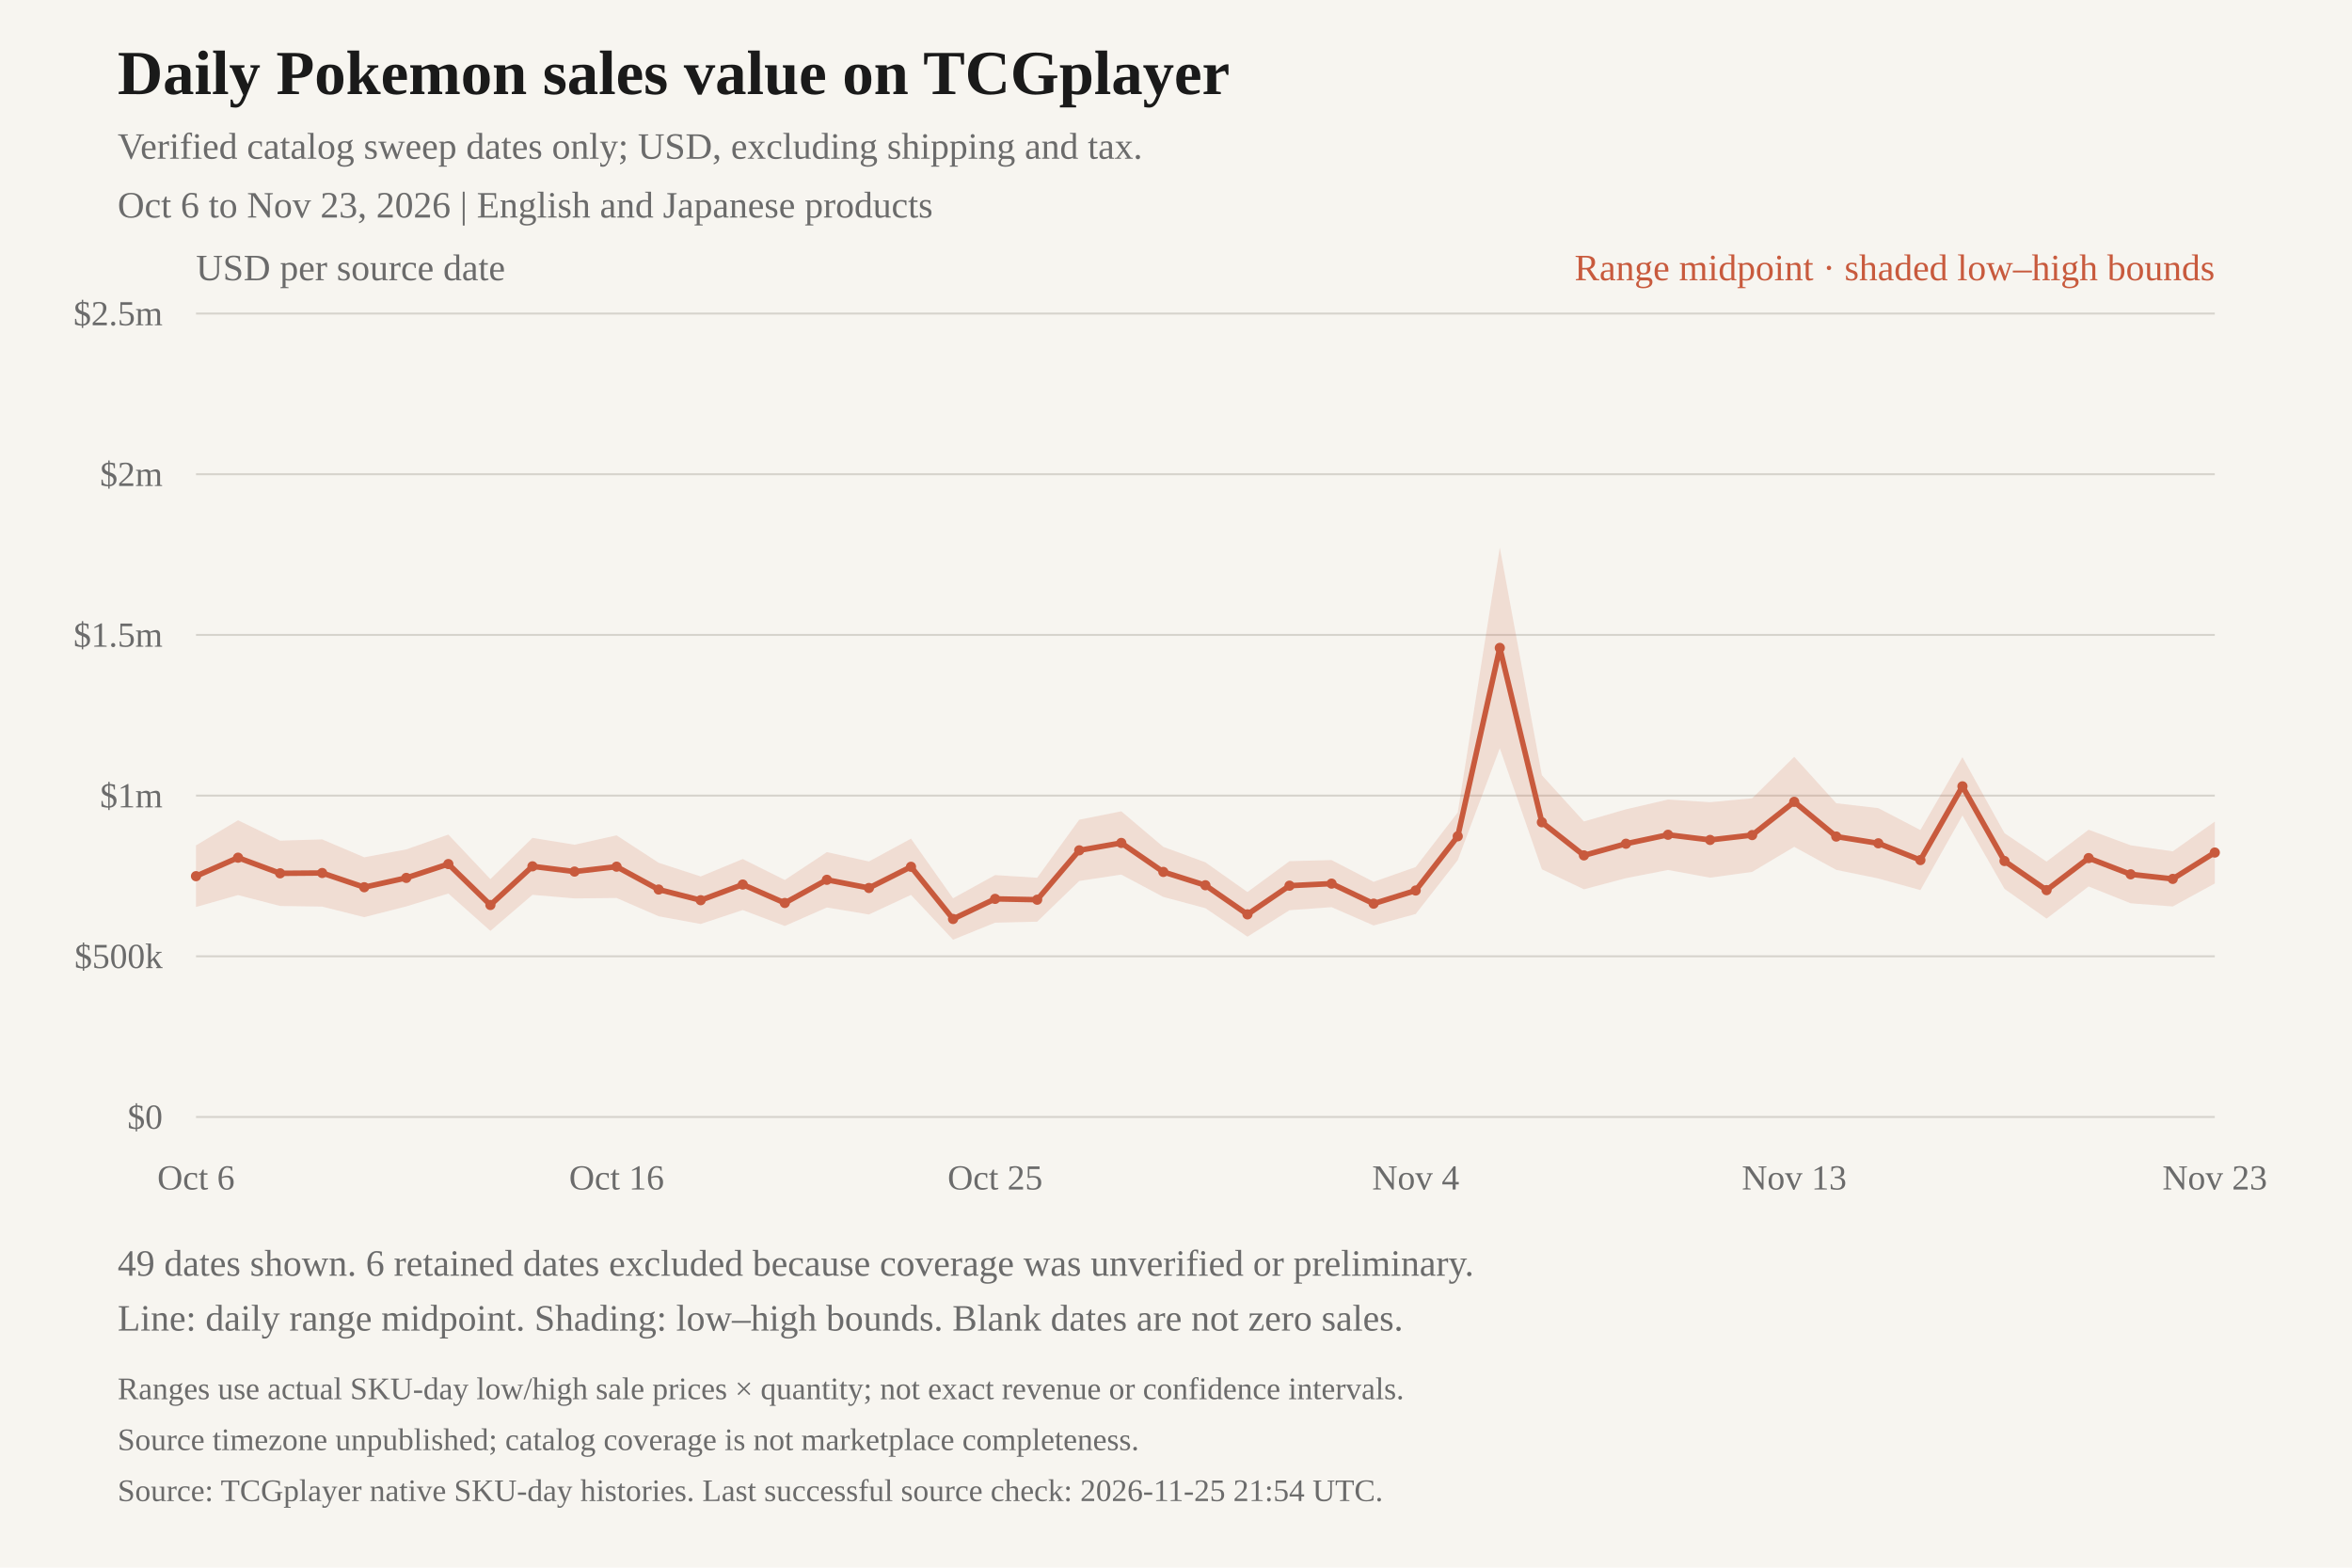
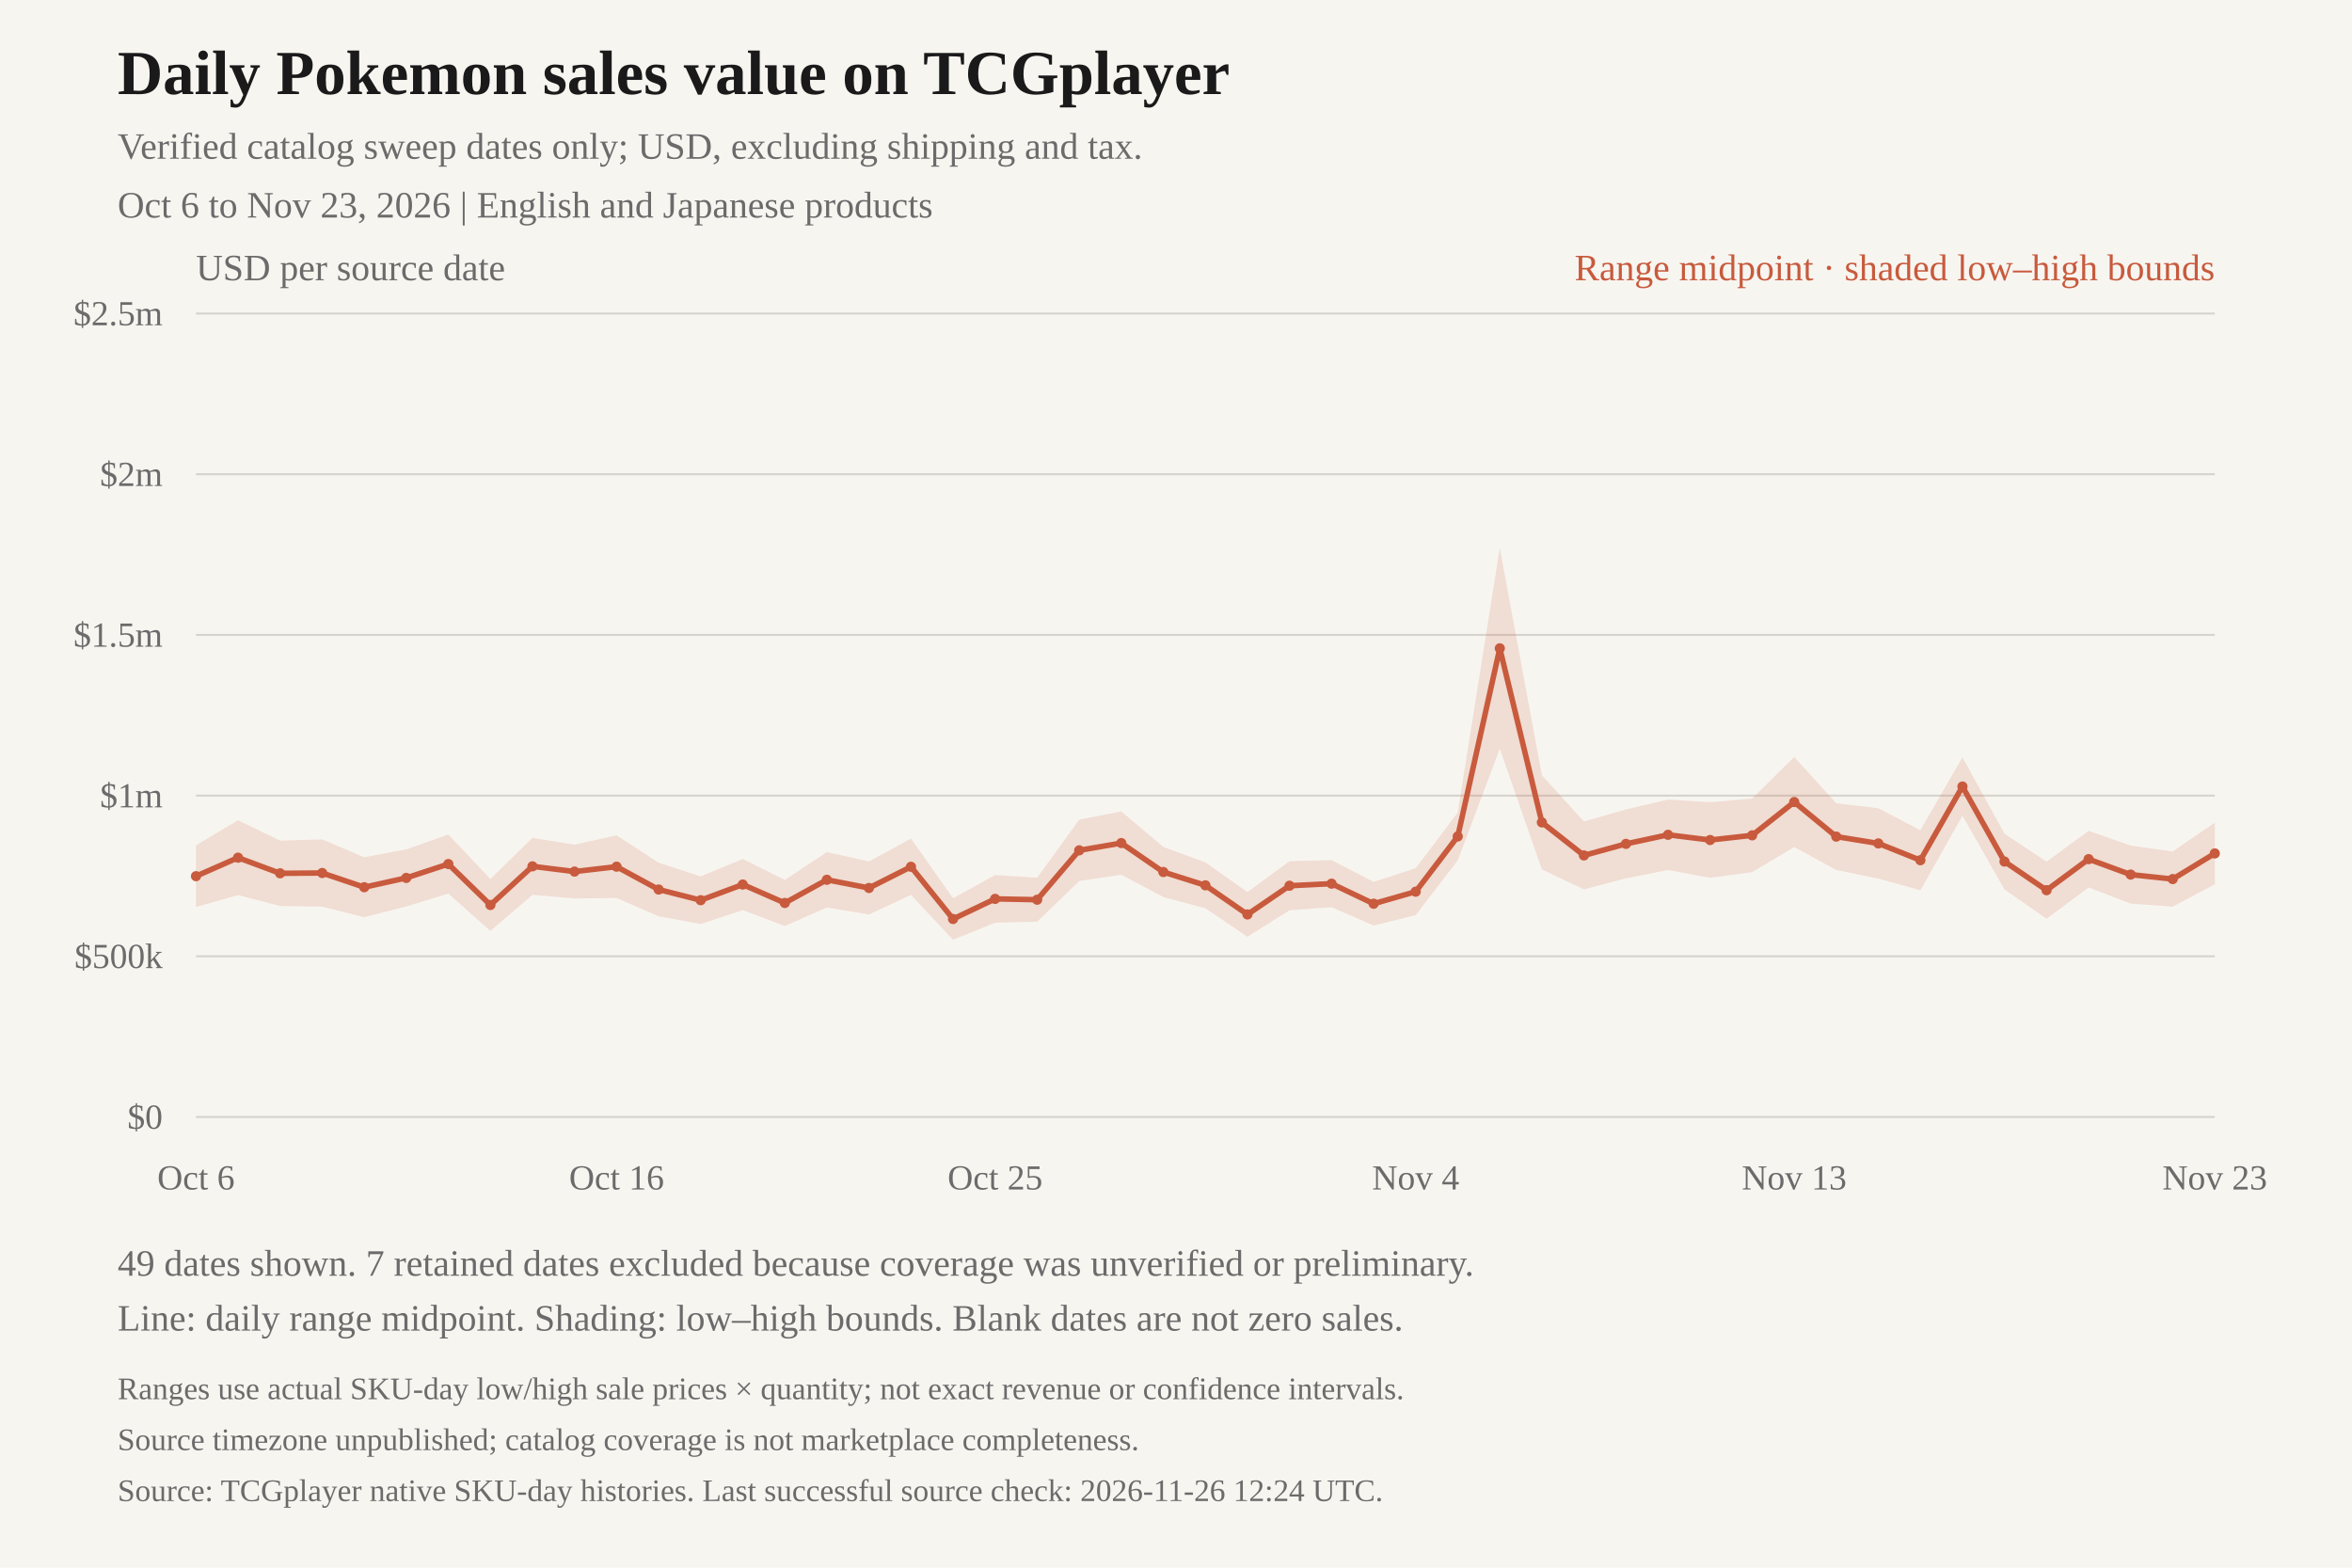
<svg xmlns="http://www.w3.org/2000/svg" width="1200" height="800" viewBox="0 0 1200 800" role="img" aria-labelledby="title description">
  <style>text{font-family:Georgia,"Liberation Serif","Times New Roman",serif;fill:#1A1A1A;font-size:19px}.title{font-size:32px;font-weight:600}.muted,.axis{fill:#6B6B6B}.axis{font-size:18px}.note{font-size:16px;fill:#6B6B6B}.grid{stroke:#D6D3CC;stroke-width:1}</style>
  <rect data-role="background" width="1200" height="800" fill="#F7F5F0" />
  <text x="60" y="48" class="title">Daily Pokemon sales value on TCGplayer</text>
  <text x="60" y="81" class="muted">Verified catalog sweep dates only; USD, excluding shipping and tax.</text>
  <text x="60" y="111" class="muted">Oct 6 to Nov 23, 2026 | English and Japanese products</text>
  <text x="100" y="143" class="muted">USD per source date</text>
  <text x="1130" y="143" text-anchor="end" style="fill:#C85A3D">Range midpoint · shaded low–high bounds</text>
  <path d="M100,570H1130" class="grid" />
  <text x="83" y="576" class="axis" text-anchor="end">$0</text>
  <path d="M100,488H1130" class="grid" />
  <text x="83" y="494" class="axis" text-anchor="end">$500k</text>
  <path d="M100,406H1130" class="grid" />
  <text x="83" y="412" class="axis" text-anchor="end">$1m</text>
  <path d="M100,324H1130" class="grid" />
  <text x="83" y="330" class="axis" text-anchor="end">$1.5m</text>
  <path d="M100,242H1130" class="grid" />
  <text x="83" y="248" class="axis" text-anchor="end">$2m</text>
  <path d="M100,160H1130" class="grid" />
  <text x="83" y="166" class="axis" text-anchor="end">$2.5m</text>
-   <polygon data-series="daily-band" points="100,431.395 121.458,418.596 142.917,428.993 164.375,428.347 185.833,437.483 207.292,433.454 228.75,425.889 250.208,448.6 271.667,427.569 293.125,431.071 314.583,426.287 336.042,440.279 357.5,447.253 378.958,438.369 400.417,449.058 421.875,434.841 443.333,439.616 464.792,427.977 486.25,458.392 507.708,446.556 529.167,447.917 550.625,418.306 572.083,414.013 593.542,432.176 615,440.044 636.458,455.22 657.917,439.456 679.375,438.906 700.833,450.005 722.292,442.448 743.75,414.589 765.208,279.424 786.667,395.602 808.125,419.203 829.583,412.992 851.042,408.019 872.5,409.369 893.958,407.369 915.417,386.211 936.875,409.897 958.333,412.405 979.792,423.58 1001.25,386.393 1022.708,425.17 1044.167,439.68 1065.625,423.42 1087.083,431.365 1108.542,434.445 1130,419.27 1130,450.848 1108.542,462.574 1087.083,460.968 1065.625,452.364 1044.167,468.786 1022.708,453.6 1001.25,416.153 979.792,454.218 958.333,448.284 936.875,443.908 915.417,432.154 893.958,444.931 872.5,447.881 851.042,443.953 829.583,448.128 808.125,453.823 786.667,443.597 765.208,381.83 743.75,438.954 722.292,466.414 700.833,472.269 679.375,462.926 657.917,464.49 636.458,477.993 615,463.448 593.542,457.719 572.083,446.306 550.625,449.56 529.167,470.34 507.708,470.849 486.25,479.541 464.792,456.674 443.333,466.671 421.875,463.09 400.417,472.524 378.958,464.4 357.5,471.512 336.042,467.575 314.583,458.248 293.125,458.461 271.667,456.626 250.208,475.046 228.75,455.971 207.292,462.546 185.833,468.031 164.375,462.639 142.917,462.325 121.458,456.767 100,462.839" fill="#C85A3D" fill-opacity="0.16" />
-   <polyline data-series="daily-midpoint" points="100,447.117 121.458,437.682 142.917,445.659 164.375,445.493 185.833,452.757 207.292,448 228.75,440.93 250.208,461.823 271.667,442.097 293.125,444.766 314.583,442.267 336.042,453.927 357.5,459.382 378.958,451.384 400.417,460.791 421.875,448.965 443.333,453.144 464.792,442.326 486.25,468.967 507.708,458.703 529.167,459.128 550.625,433.933 572.083,430.159 593.542,444.948 615,451.746 636.458,466.607 657.917,451.973 679.375,450.916 700.833,461.137 722.292,454.431 743.75,426.771 765.208,330.627 786.667,419.6 808.125,436.513 829.583,430.56 851.042,425.986 872.5,428.625 893.958,426.15 915.417,409.182 936.875,426.902 958.333,430.344 979.792,438.899 1001.25,401.273 1022.708,439.385 1044.167,454.233 1065.625,437.892 1087.083,446.167 1108.542,448.509 1130,435.059" fill="none" stroke="#C85A3D" stroke-width="2.8" stroke-linejoin="round" stroke-linecap="round" />
+   <polygon data-series="daily-band" points="100,431.395 121.458,418.596 142.917,428.993 164.375,428.347 185.833,437.483 207.292,433.454 228.75,425.889 250.208,448.6 271.667,427.569 293.125,431.071 314.583,426.287 336.042,440.279 357.5,447.253 378.958,438.369 400.417,449.058 421.875,434.841 443.333,439.616 464.792,427.977 486.25,458.392 507.708,446.556 529.167,447.917 550.625,418.306 572.083,414.08 593.542,432.22 615,440.093 636.458,455.256 657.917,439.482 679.375,438.937 700.833,450.043 722.292,443.079 743.75,414.666 765.208,279.665 786.667,395.675 808.125,419.229 829.583,413.068 851.042,408.04 872.5,409.411 893.958,407.514 915.417,386.319 936.875,409.929 958.333,412.474 979.792,423.665 1001.25,386.511 1022.708,425.458 1044.167,439.73 1065.625,424.009 1087.083,431.52 1108.542,434.544 1130,419.787 1130,451.24 1108.542,462.655 1087.083,461.097 1065.625,452.844 1044.167,468.822 1022.708,453.857 1001.25,416.242 979.792,454.285 958.333,448.328 936.875,443.932 915.417,432.234 893.958,445.049 872.5,447.921 851.042,443.969 829.583,448.201 808.125,453.839 786.667,443.658 765.208,382.036 743.75,439.025 722.292,466.977 700.833,472.3 679.375,462.95 657.917,464.509 636.458,478.026 615,463.478 593.542,457.761 572.083,446.36 550.625,449.56 529.167,470.34 507.708,470.849 486.25,479.541 464.792,456.674 443.333,466.671 421.875,463.09 400.417,472.524 378.958,464.4 357.5,471.512 336.042,467.575 314.583,458.248 293.125,458.461 271.667,456.626 250.208,475.046 228.75,455.971 207.292,462.546 185.833,468.031 164.375,462.639 142.917,462.325 121.458,456.767 100,462.839" fill="#C85A3D" fill-opacity="0.16" />
+   <polyline data-series="daily-midpoint" points="100,447.117 121.458,437.682 142.917,445.659 164.375,445.493 185.833,452.757 207.292,448 228.75,440.93 250.208,461.823 271.667,442.097 293.125,444.766 314.583,442.267 336.042,453.927 357.5,459.382 378.958,451.384 400.417,460.791 421.875,448.965 443.333,453.144 464.792,442.326 486.25,468.967 507.708,458.703 529.167,459.128 550.625,433.933 572.083,430.22 593.542,444.99 615,451.786 636.458,466.641 657.917,451.996 679.375,450.944 700.833,461.172 722.292,455.028 743.75,426.846 765.208,330.85 786.667,419.667 808.125,436.534 829.583,430.634 851.042,426.004 872.5,428.666 893.958,426.281 915.417,409.276 936.875,426.93 958.333,430.401 979.792,438.975 1001.25,401.377 1022.708,439.658 1044.167,454.276 1065.625,438.426 1087.083,446.309 1108.542,448.6 1130,435.514" fill="none" stroke="#C85A3D" stroke-width="2.8" stroke-linejoin="round" stroke-linecap="round" />
  <circle data-series="daily-observation" cx="100" cy="447.117" r="2.6" fill="#C85A3D" />
  <circle data-series="daily-observation" cx="121.458" cy="437.682" r="2.6" fill="#C85A3D" />
  <circle data-series="daily-observation" cx="142.917" cy="445.659" r="2.6" fill="#C85A3D" />
  <circle data-series="daily-observation" cx="164.375" cy="445.493" r="2.6" fill="#C85A3D" />
  <circle data-series="daily-observation" cx="185.833" cy="452.757" r="2.6" fill="#C85A3D" />
  <circle data-series="daily-observation" cx="207.292" cy="448" r="2.6" fill="#C85A3D" />
  <circle data-series="daily-observation" cx="228.75" cy="440.93" r="2.6" fill="#C85A3D" />
  <circle data-series="daily-observation" cx="250.208" cy="461.823" r="2.6" fill="#C85A3D" />
  <circle data-series="daily-observation" cx="271.667" cy="442.097" r="2.6" fill="#C85A3D" />
  <circle data-series="daily-observation" cx="293.125" cy="444.766" r="2.6" fill="#C85A3D" />
  <circle data-series="daily-observation" cx="314.583" cy="442.267" r="2.6" fill="#C85A3D" />
  <circle data-series="daily-observation" cx="336.042" cy="453.927" r="2.6" fill="#C85A3D" />
  <circle data-series="daily-observation" cx="357.5" cy="459.382" r="2.6" fill="#C85A3D" />
  <circle data-series="daily-observation" cx="378.958" cy="451.384" r="2.6" fill="#C85A3D" />
  <circle data-series="daily-observation" cx="400.417" cy="460.791" r="2.6" fill="#C85A3D" />
  <circle data-series="daily-observation" cx="421.875" cy="448.965" r="2.6" fill="#C85A3D" />
  <circle data-series="daily-observation" cx="443.333" cy="453.144" r="2.6" fill="#C85A3D" />
  <circle data-series="daily-observation" cx="464.792" cy="442.326" r="2.6" fill="#C85A3D" />
  <circle data-series="daily-observation" cx="486.25" cy="468.967" r="2.6" fill="#C85A3D" />
  <circle data-series="daily-observation" cx="507.708" cy="458.703" r="2.6" fill="#C85A3D" />
  <circle data-series="daily-observation" cx="529.167" cy="459.128" r="2.6" fill="#C85A3D" />
  <circle data-series="daily-observation" cx="550.625" cy="433.933" r="2.6" fill="#C85A3D" />
-   <circle data-series="daily-observation" cx="572.083" cy="430.159" r="2.6" fill="#C85A3D" />
-   <circle data-series="daily-observation" cx="593.542" cy="444.948" r="2.6" fill="#C85A3D" />
-   <circle data-series="daily-observation" cx="615" cy="451.746" r="2.6" fill="#C85A3D" />
-   <circle data-series="daily-observation" cx="636.458" cy="466.607" r="2.6" fill="#C85A3D" />
-   <circle data-series="daily-observation" cx="657.917" cy="451.973" r="2.6" fill="#C85A3D" />
-   <circle data-series="daily-observation" cx="679.375" cy="450.916" r="2.6" fill="#C85A3D" />
-   <circle data-series="daily-observation" cx="700.833" cy="461.137" r="2.6" fill="#C85A3D" />
-   <circle data-series="daily-observation" cx="722.292" cy="454.431" r="2.6" fill="#C85A3D" />
-   <circle data-series="daily-observation" cx="743.75" cy="426.771" r="2.6" fill="#C85A3D" />
-   <circle data-series="daily-observation" cx="765.208" cy="330.627" r="2.6" fill="#C85A3D" />
-   <circle data-series="daily-observation" cx="786.667" cy="419.6" r="2.6" fill="#C85A3D" />
-   <circle data-series="daily-observation" cx="808.125" cy="436.513" r="2.6" fill="#C85A3D" />
-   <circle data-series="daily-observation" cx="829.583" cy="430.56" r="2.6" fill="#C85A3D" />
-   <circle data-series="daily-observation" cx="851.042" cy="425.986" r="2.6" fill="#C85A3D" />
-   <circle data-series="daily-observation" cx="872.5" cy="428.625" r="2.6" fill="#C85A3D" />
-   <circle data-series="daily-observation" cx="893.958" cy="426.15" r="2.6" fill="#C85A3D" />
-   <circle data-series="daily-observation" cx="915.417" cy="409.182" r="2.6" fill="#C85A3D" />
-   <circle data-series="daily-observation" cx="936.875" cy="426.902" r="2.6" fill="#C85A3D" />
-   <circle data-series="daily-observation" cx="958.333" cy="430.344" r="2.6" fill="#C85A3D" />
-   <circle data-series="daily-observation" cx="979.792" cy="438.899" r="2.6" fill="#C85A3D" />
-   <circle data-series="daily-observation" cx="1001.25" cy="401.273" r="2.6" fill="#C85A3D" />
-   <circle data-series="daily-observation" cx="1022.708" cy="439.385" r="2.6" fill="#C85A3D" />
-   <circle data-series="daily-observation" cx="1044.167" cy="454.233" r="2.6" fill="#C85A3D" />
-   <circle data-series="daily-observation" cx="1065.625" cy="437.892" r="2.6" fill="#C85A3D" />
-   <circle data-series="daily-observation" cx="1087.083" cy="446.167" r="2.6" fill="#C85A3D" />
-   <circle data-series="daily-observation" cx="1108.542" cy="448.509" r="2.6" fill="#C85A3D" />
-   <circle data-series="daily-observation" cx="1130" cy="435.059" r="2.6" fill="#C85A3D" />
+   <circle data-series="daily-observation" cx="572.083" cy="430.22" r="2.6" fill="#C85A3D" />
+   <circle data-series="daily-observation" cx="593.542" cy="444.99" r="2.6" fill="#C85A3D" />
+   <circle data-series="daily-observation" cx="615" cy="451.786" r="2.6" fill="#C85A3D" />
+   <circle data-series="daily-observation" cx="636.458" cy="466.641" r="2.6" fill="#C85A3D" />
+   <circle data-series="daily-observation" cx="657.917" cy="451.996" r="2.6" fill="#C85A3D" />
+   <circle data-series="daily-observation" cx="679.375" cy="450.944" r="2.6" fill="#C85A3D" />
+   <circle data-series="daily-observation" cx="700.833" cy="461.172" r="2.6" fill="#C85A3D" />
+   <circle data-series="daily-observation" cx="722.292" cy="455.028" r="2.6" fill="#C85A3D" />
+   <circle data-series="daily-observation" cx="743.75" cy="426.846" r="2.6" fill="#C85A3D" />
+   <circle data-series="daily-observation" cx="765.208" cy="330.85" r="2.6" fill="#C85A3D" />
+   <circle data-series="daily-observation" cx="786.667" cy="419.667" r="2.6" fill="#C85A3D" />
+   <circle data-series="daily-observation" cx="808.125" cy="436.534" r="2.6" fill="#C85A3D" />
+   <circle data-series="daily-observation" cx="829.583" cy="430.634" r="2.6" fill="#C85A3D" />
+   <circle data-series="daily-observation" cx="851.042" cy="426.004" r="2.6" fill="#C85A3D" />
+   <circle data-series="daily-observation" cx="872.5" cy="428.666" r="2.6" fill="#C85A3D" />
+   <circle data-series="daily-observation" cx="893.958" cy="426.281" r="2.6" fill="#C85A3D" />
+   <circle data-series="daily-observation" cx="915.417" cy="409.276" r="2.6" fill="#C85A3D" />
+   <circle data-series="daily-observation" cx="936.875" cy="426.93" r="2.6" fill="#C85A3D" />
+   <circle data-series="daily-observation" cx="958.333" cy="430.401" r="2.6" fill="#C85A3D" />
+   <circle data-series="daily-observation" cx="979.792" cy="438.975" r="2.6" fill="#C85A3D" />
+   <circle data-series="daily-observation" cx="1001.25" cy="401.377" r="2.6" fill="#C85A3D" />
+   <circle data-series="daily-observation" cx="1022.708" cy="439.658" r="2.6" fill="#C85A3D" />
+   <circle data-series="daily-observation" cx="1044.167" cy="454.276" r="2.6" fill="#C85A3D" />
+   <circle data-series="daily-observation" cx="1065.625" cy="438.426" r="2.6" fill="#C85A3D" />
+   <circle data-series="daily-observation" cx="1087.083" cy="446.309" r="2.6" fill="#C85A3D" />
+   <circle data-series="daily-observation" cx="1108.542" cy="448.6" r="2.6" fill="#C85A3D" />
+   <circle data-series="daily-observation" cx="1130" cy="435.514" r="2.6" fill="#C85A3D" />
  <text x="100" y="607" class="axis" text-anchor="middle">Oct 6</text>
  <text x="314.583" y="607" class="axis" text-anchor="middle">Oct 16</text>
  <text x="507.708" y="607" class="axis" text-anchor="middle">Oct 25</text>
  <text x="722.292" y="607" class="axis" text-anchor="middle">Nov 4</text>
  <text x="915.417" y="607" class="axis" text-anchor="middle">Nov 13</text>
  <text x="1130" y="607" class="axis" text-anchor="middle">Nov 23</text>
-   <text x="60" y="651" class="muted">49 dates shown. 6 retained dates excluded because coverage was unverified or preliminary.</text>
+   <text x="60" y="651" class="muted">49 dates shown. 7 retained dates excluded because coverage was unverified or preliminary.</text>
  <text x="60" y="679" class="muted">Line: daily range midpoint. Shading: low–high bounds. Blank dates are not zero sales.</text>
  <text x="60" y="714" class="note">Ranges use actual SKU-day low/high sale prices × quantity; not exact revenue or confidence intervals.</text>
  <text x="60" y="740" class="note">Source timezone unpublished; catalog coverage is not marketplace completeness.</text>
-   <text x="60" y="766" class="note">Source: TCGplayer native SKU-day histories. Last successful source check: 2026-11-25 21:54 UTC.</text>
+   <text x="60" y="766" class="note">Source: TCGplayer native SKU-day histories. Last successful source check: 2026-11-26 12:24 UTC.</text>
</svg>
